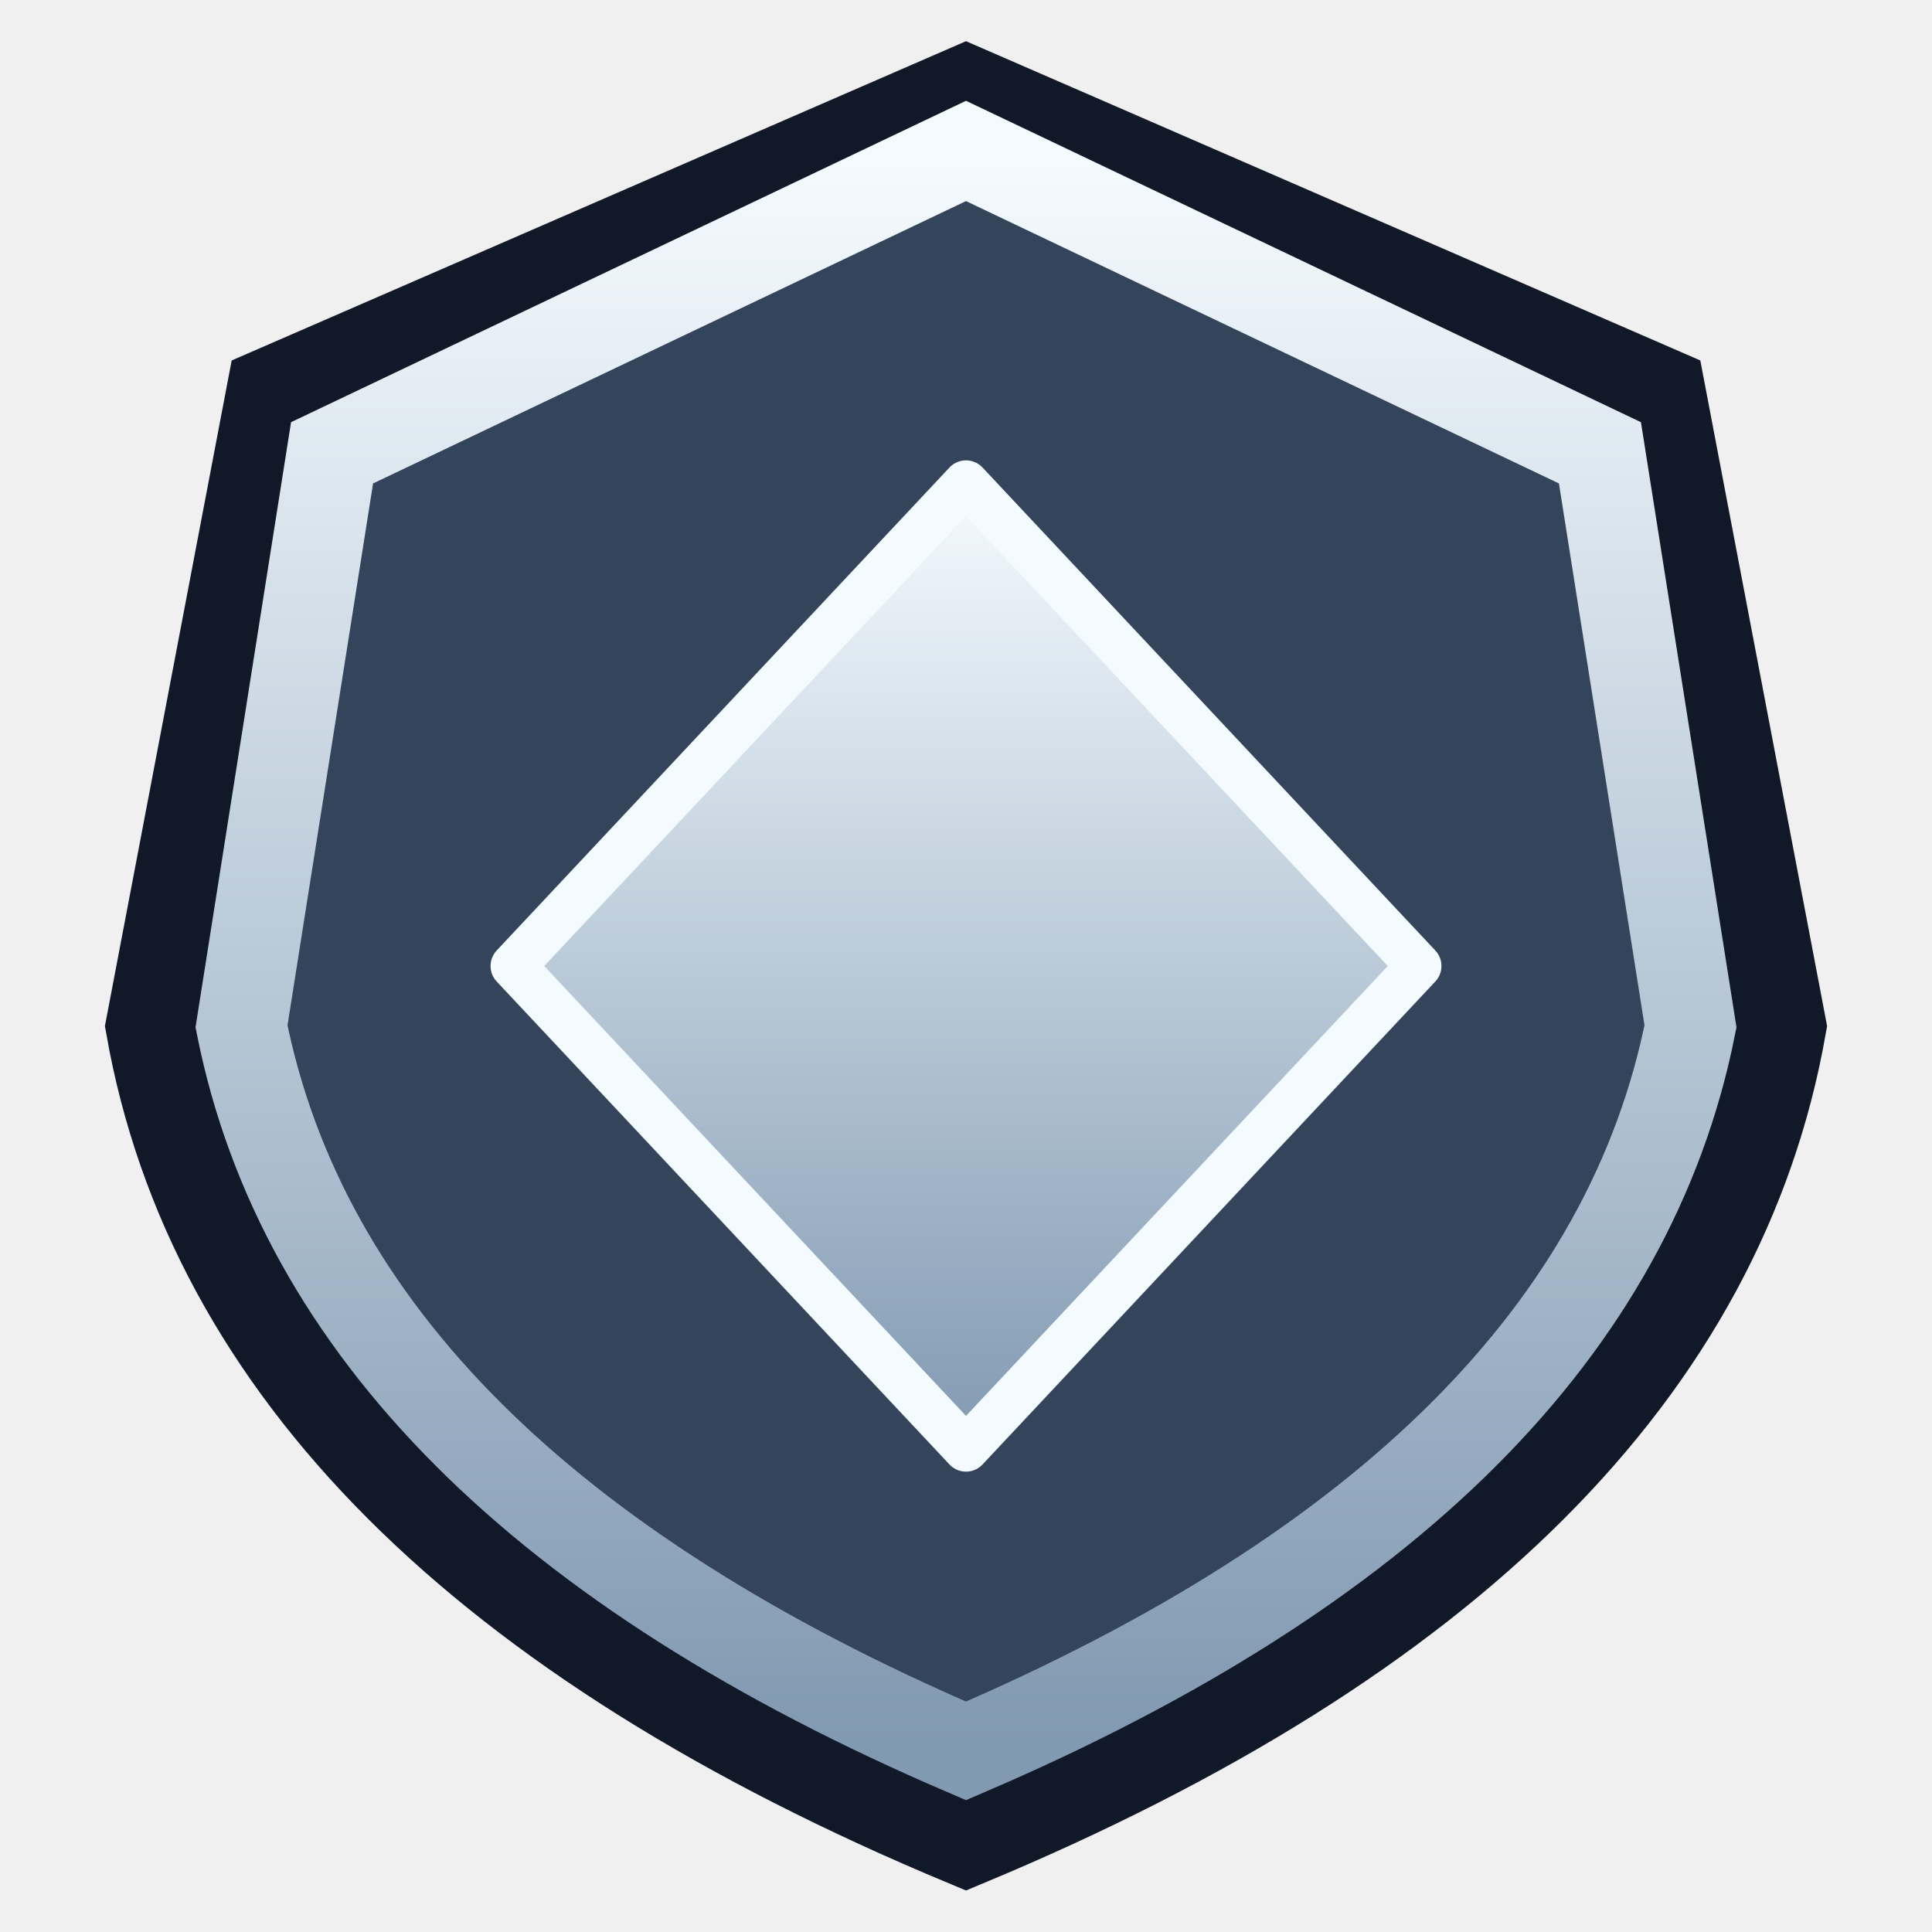
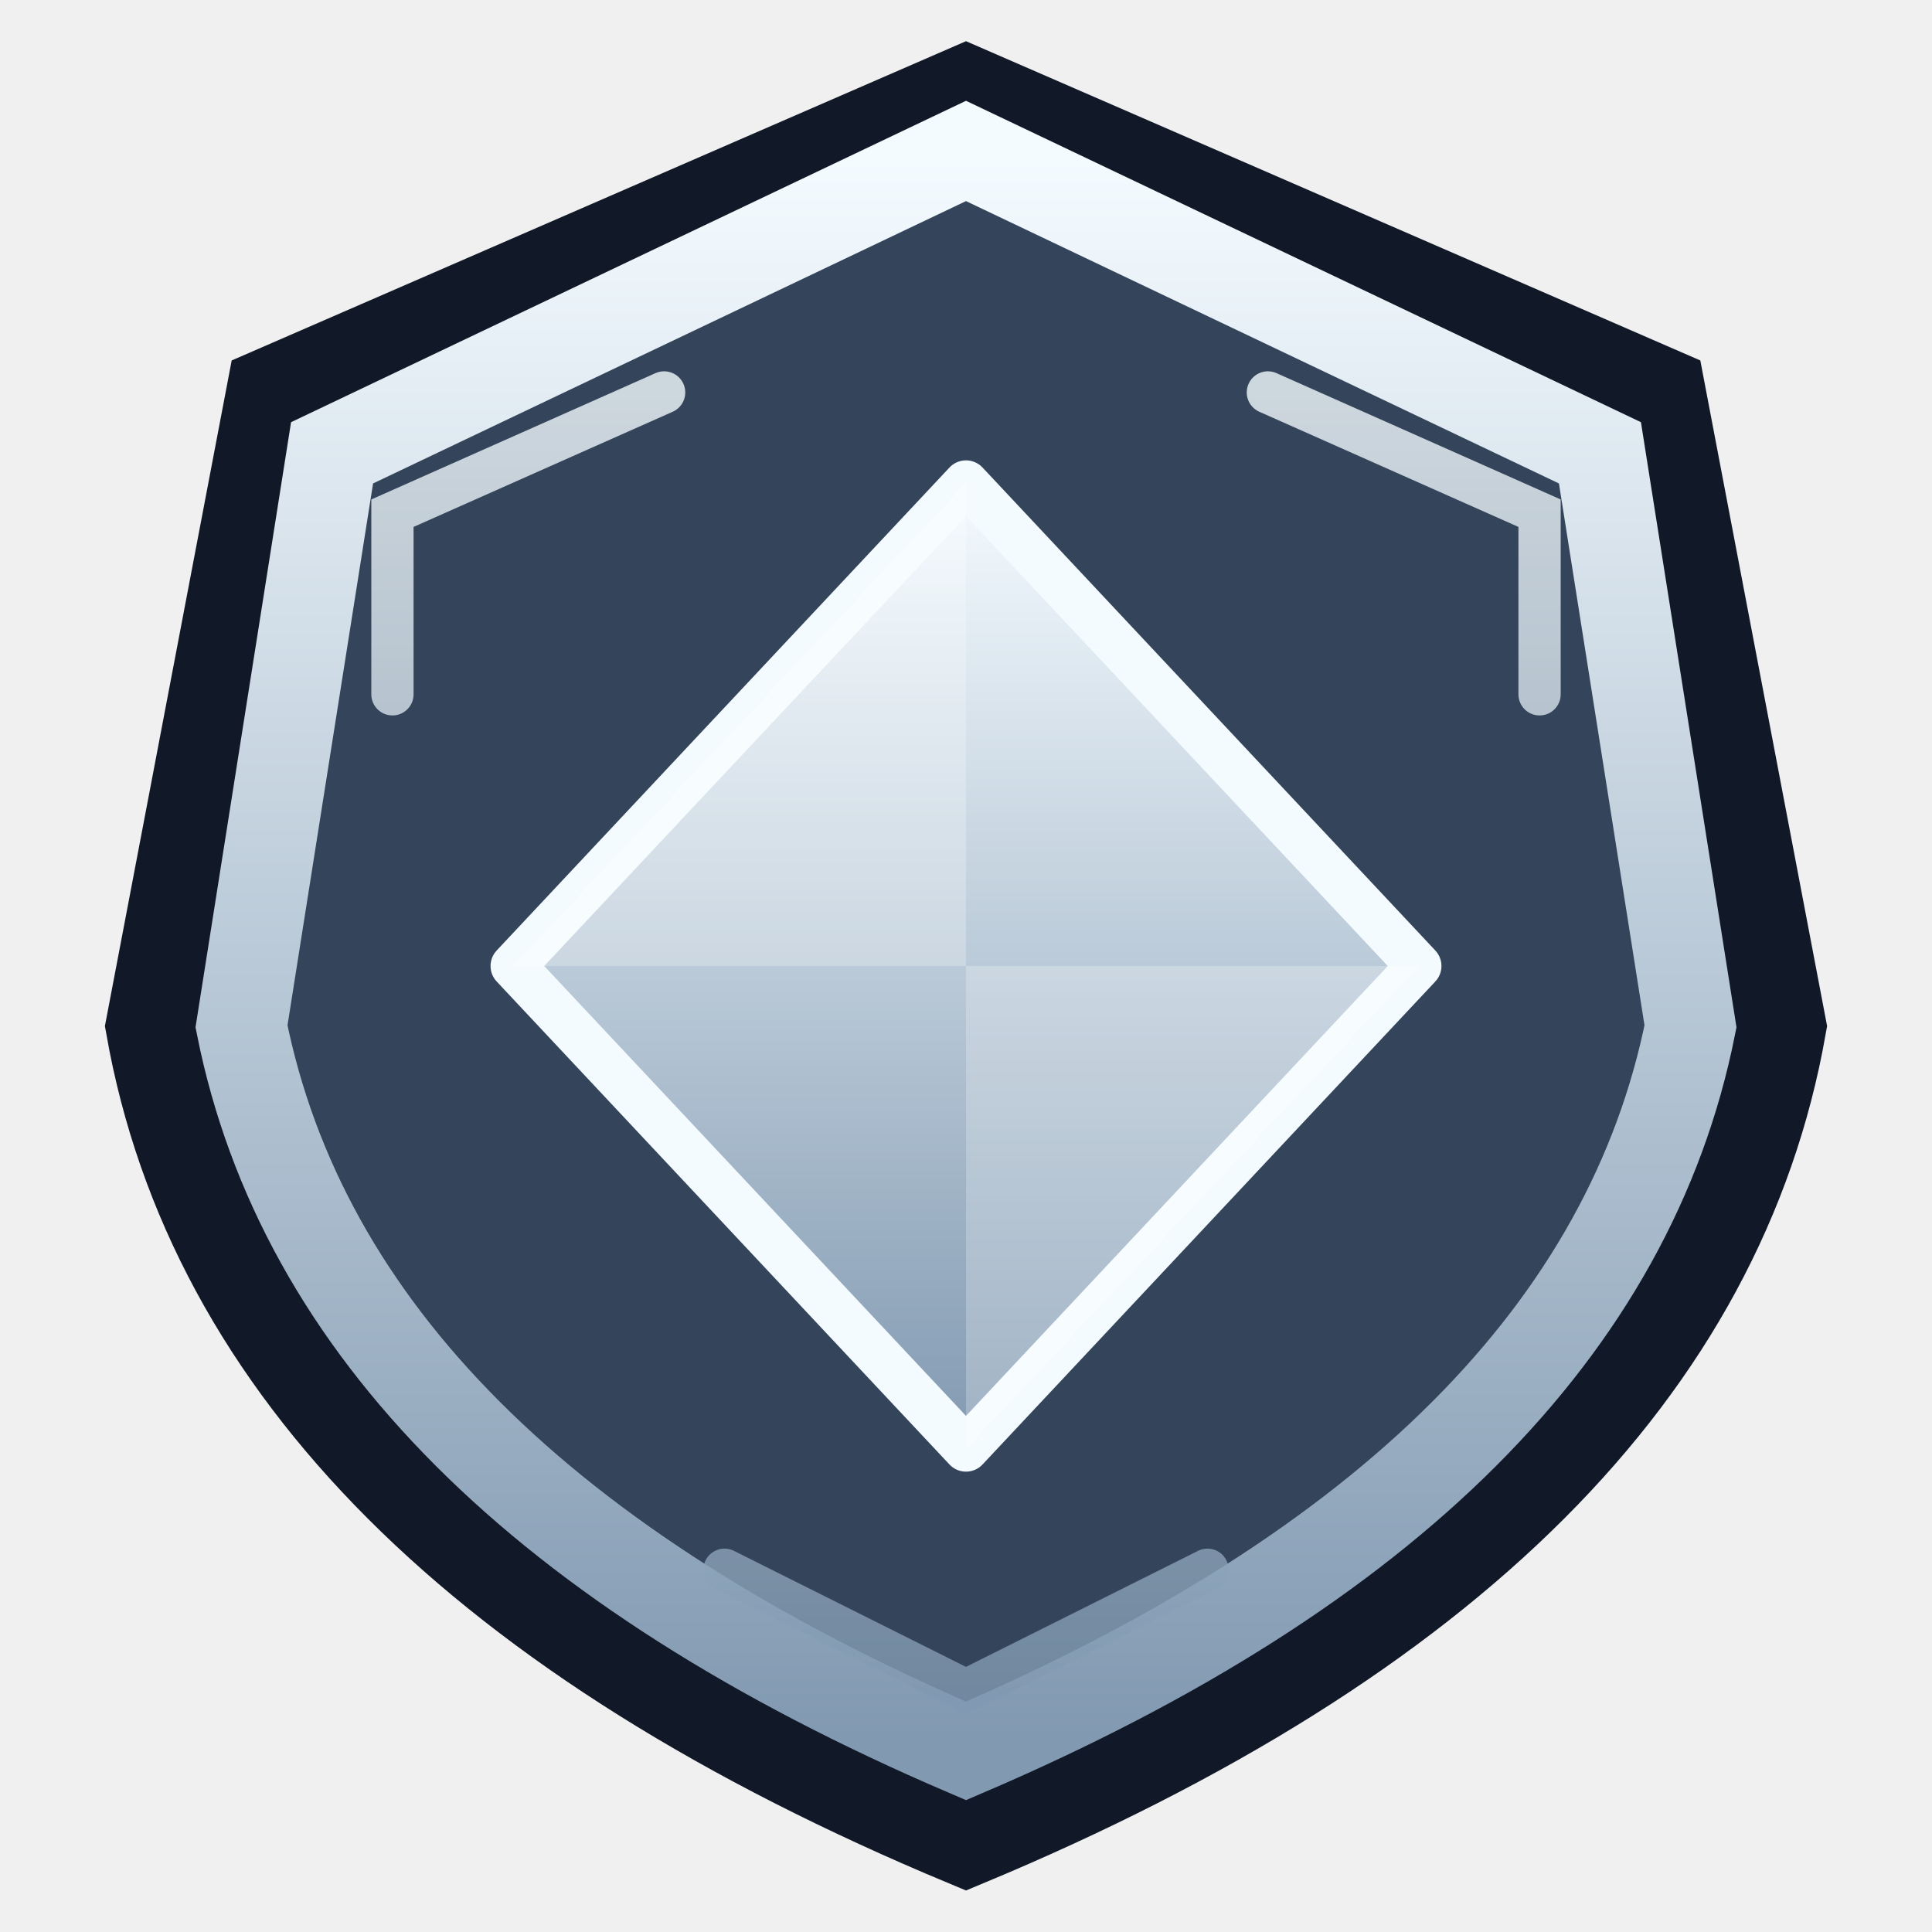
<svg xmlns="http://www.w3.org/2000/svg" viewBox="0 0 64 64">
  <defs>
    <linearGradient id="metal" x2="0" y2="1">
      <stop stop-color="#f4fbff" />
      <stop offset="1" stop-color="#8199b1" />
    </linearGradient>
  </defs>
  <path d="M32 3 55 13 59 34Q56 51 32 61 8 51 5 34L9 13Z" fill="#34445a" stroke="#111827" stroke-width="3" />
  <path d="M32 5 53 15 56 34Q53 49 32 58 11 49 8 34L11 15Z" fill="none" stroke="url(#metal)" stroke-width="3" />
  <path d="M32 16 47 32 32 48 17 32Z" fill="url(#metal)" stroke="#f4fbff" stroke-width="1.5" stroke-linejoin="round" />
+   <path d="M32 16V32H17Z M32 32H47L32 48Z" fill="#fff" opacity=".24" />
+   <path d="M13 23V17L22 13M51 23V17L42 13M24 52L32 56 40 52" fill="none" stroke="url(#metal)" stroke-width="1.4" stroke-linecap="round" opacity=".8" />
</svg>
